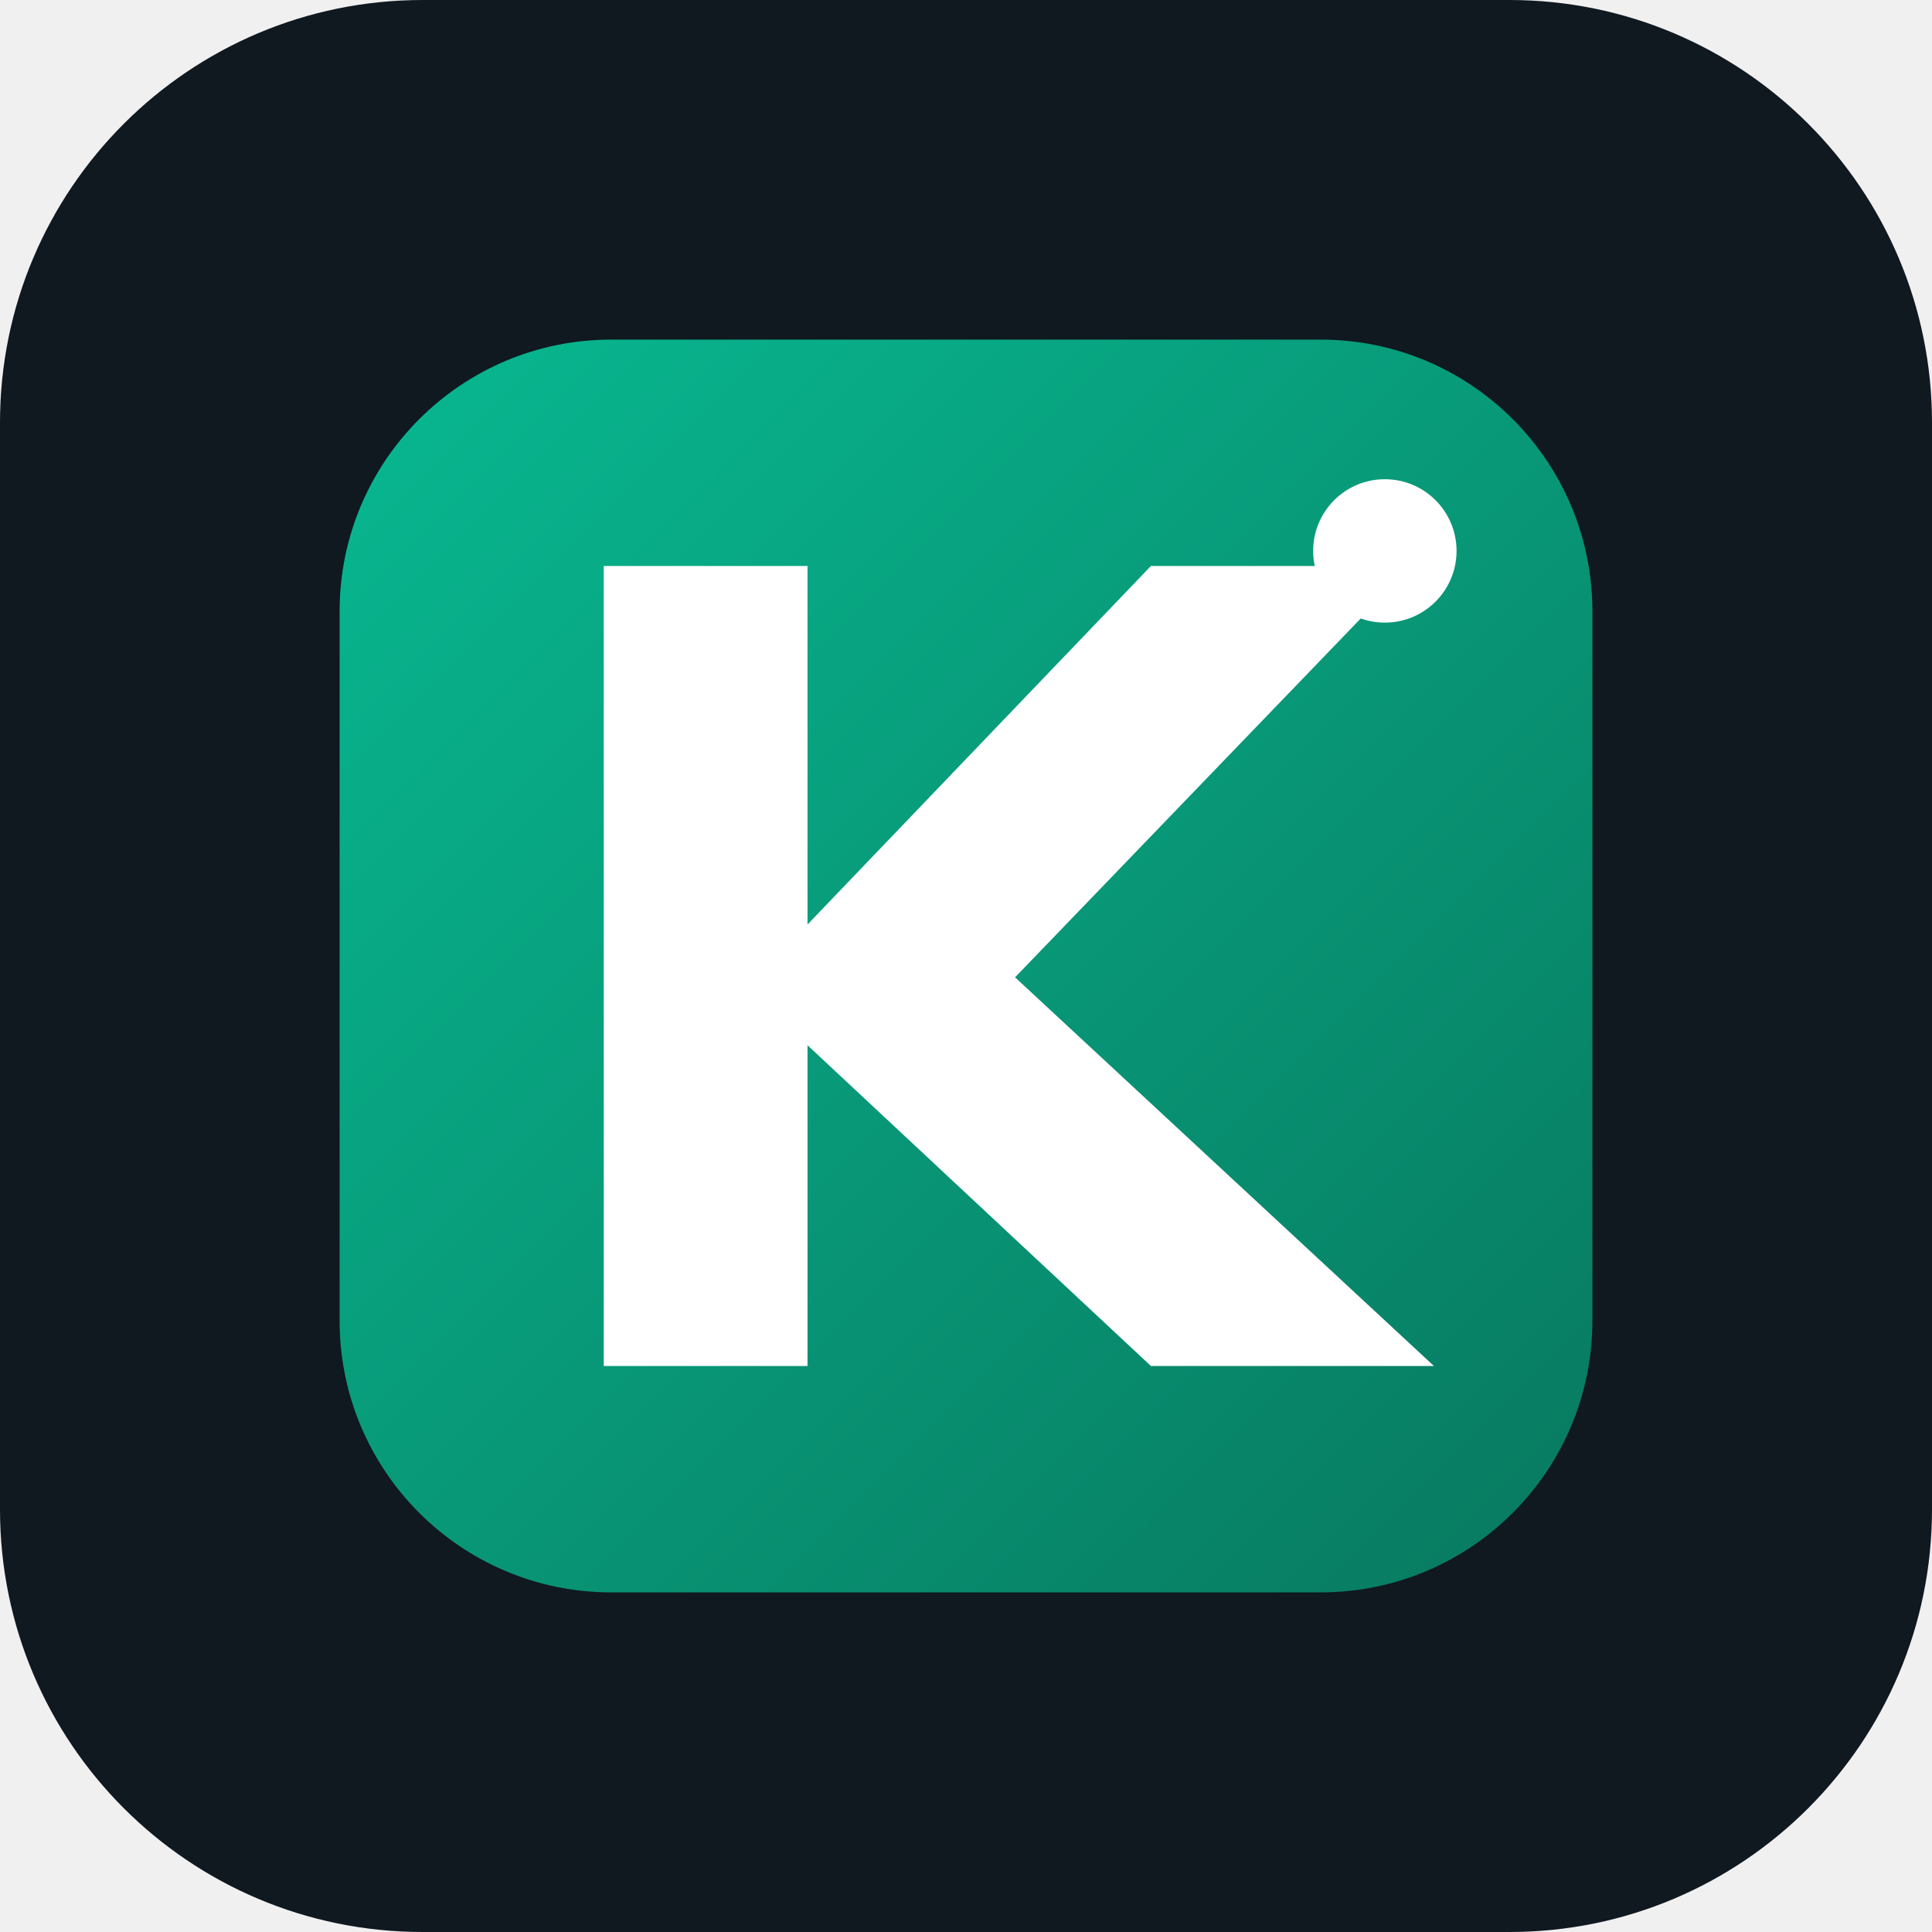
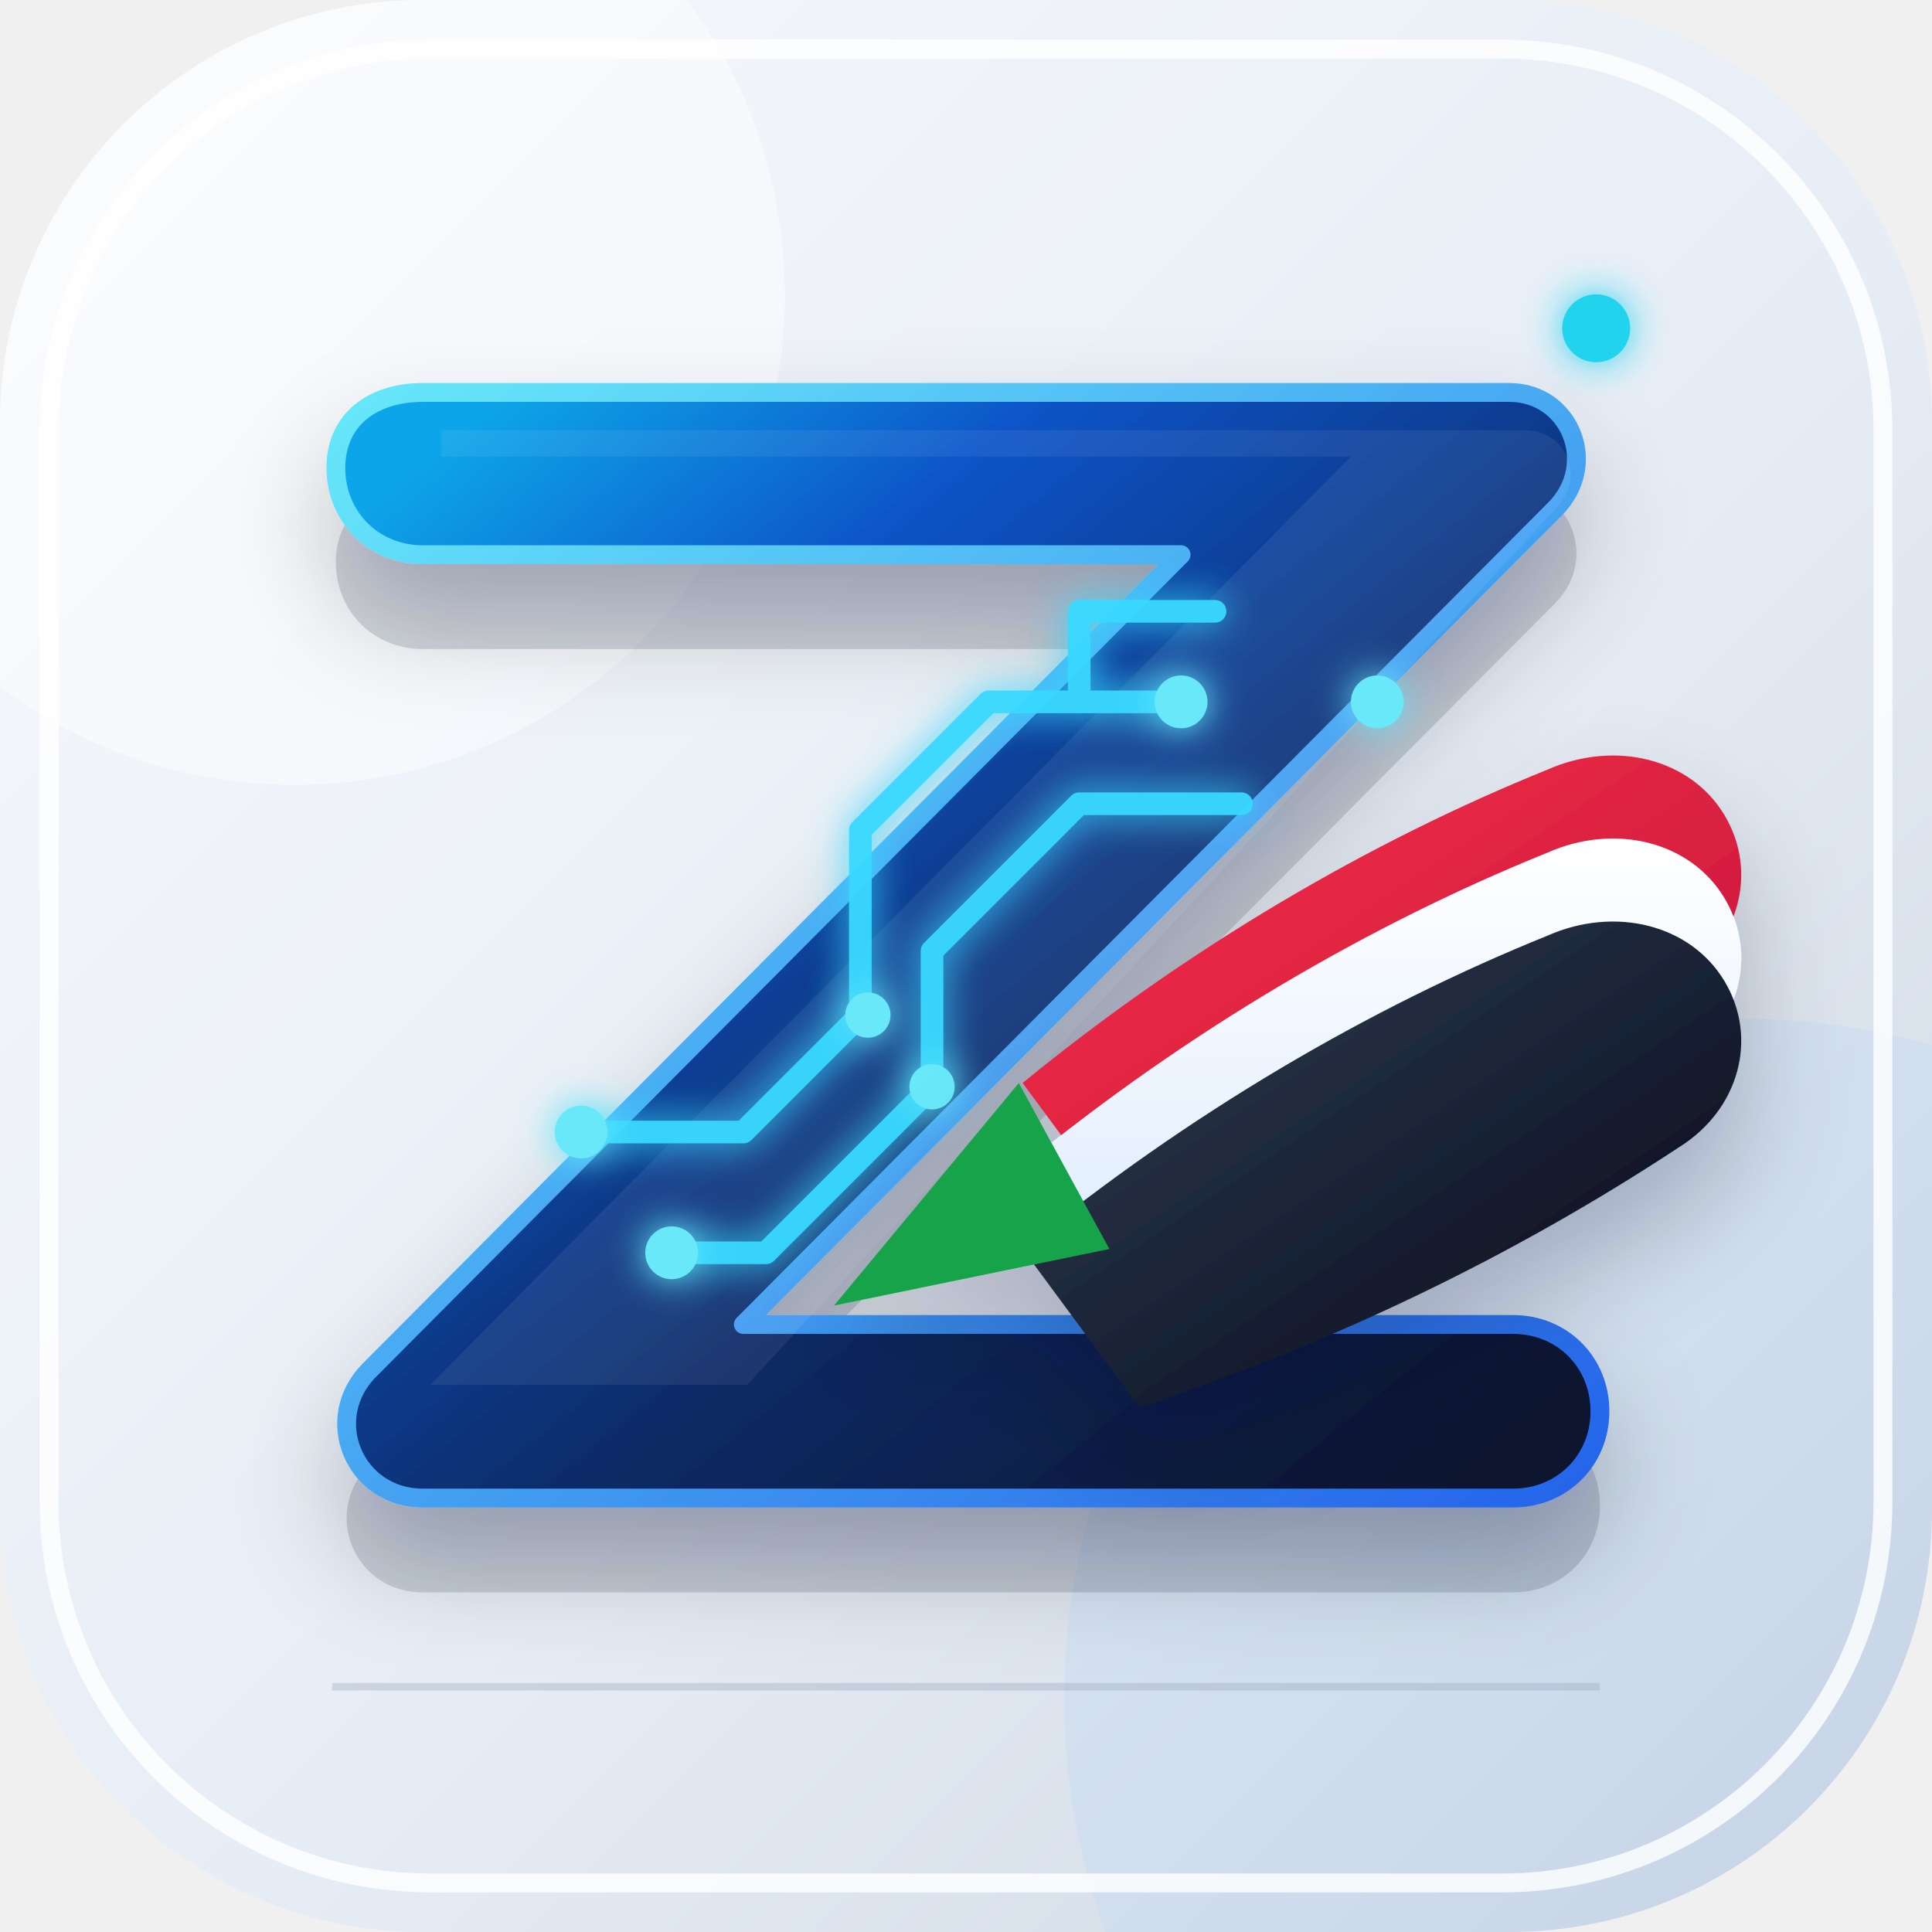
- <svg xmlns="http://www.w3.org/2000/svg" viewBox="0 0 512 512">
+ <svg xmlns="http://www.w3.org/2000/svg" viewBox="0 0 512 512" role="img" aria-labelledby="title desc">
  <defs>
-     <linearGradient id="g" x1="0" y1="0" x2="1" y2="1">
-       <stop stop-color="#08b991" />
-       <stop offset="1" stop-color="#08785f" />
+     <linearGradient id="bg" x1="0" y1="0" x2="1" y2="1">
+       <stop offset="0" stop-color="#f8fafc" />
+       <stop offset=".55" stop-color="#e7edf6" />
+       <stop offset="1" stop-color="#cbd5e1" />
    </linearGradient>
+     <linearGradient id="z" x1=".08" y1=".05" x2=".92" y2=".95">
+       <stop offset="0" stop-color="#0ea5e9" />
+       <stop offset=".24" stop-color="#0754c8" />
+       <stop offset=".62" stop-color="#102b67" />
+       <stop offset="1" stop-color="#07152f" />
+     </linearGradient>
+     <linearGradient id="edge" x1="0" y1="0" x2="1" y2="1">
+       <stop stop-color="#67e8f9" />
+       <stop offset="1" stop-color="#2563eb" />
+     </linearGradient>
+     <linearGradient id="red" x1="0" y1="0" x2="1" y2="1">
+       <stop stop-color="#fb3348" />
+       <stop offset="1" stop-color="#be123c" />
+     </linearGradient>
+     <linearGradient id="white" x1="0" y1="0" x2="0" y2="1">
+       <stop stop-color="#ffffff" />
+       <stop offset="1" stop-color="#dbeafe" />
+     </linearGradient>
+     <linearGradient id="black" x1="0" y1="0" x2="1" y2="1">
+       <stop stop-color="#334155" />
+       <stop offset="1" stop-color="#020617" />
+     </linearGradient>
+     <filter id="shadow" x="-25%" y="-25%" width="150%" height="160%">
+       <feDropShadow dx="0" dy="15" stdDeviation="14" flood-color="#0f172a" flood-opacity=".24" />
+     </filter>
+     <filter id="glow" x="-100%" y="-100%" width="300%" height="300%">
+       <feGaussianBlur stdDeviation="5" result="blur" />
+       <feMerge>
+         <feMergeNode in="blur" />
+         <feMergeNode in="SourceGraphic" />
+       </feMerge>
+     </filter>
+     <clipPath id="round">
+       <rect width="512" height="512" rx="112" />
+     </clipPath>
  </defs>
-   <rect width="512" height="512" rx="112" fill="#101820" />
-   <rect x="90" y="90" width="332" height="332" rx="72" fill="url(#g)" />
-   <path d="M160 150h54v95l91-95h69L269 259l111 103h-75l-91-85v85h-54z" fill="#fff" />
-   <circle cx="367" cy="146" r="19" fill="#fff" />
+   <g clip-path="url(#round)">
+     <rect width="512" height="512" fill="url(#bg)" />
+     <circle cx="78" cy="78" r="130" fill="#fff" opacity=".42" />
+     <circle cx="462" cy="450" r="180" fill="#93c5fd" opacity=".12" />
+     <rect x="13" y="13" width="486" height="486" rx="101" fill="none" stroke="#fff" stroke-opacity=".82" stroke-width="5" />
+     <path d="M112 119h288c16 0 24 19 12 31L197 366h204c13 0 23 10 23 23s-10 23-23 23H112c-18 0-27-21-14-34l215-216H112c-13 0-23-10-23-23s10-20 23-20Z" fill="#07152f" opacity=".15" transform="translate(0 10)" />
+     <path d="M112 104h288c16 0 24 19 12 31L197 351h204c13 0 23 10 23 23s-10 23-23 23H112c-18 0-27-21-14-34l215-216H112c-13 0-23-10-23-23s10-20 23-20Z" fill="url(#z)" stroke="url(#edge)" stroke-width="5" stroke-linejoin="round" filter="url(#shadow)" />
+     <path d="M117 121h241L114 367h84l215-233c7-8 2-20-9-20H117Z" fill="#fff" opacity=".07" />
+     <g fill="none" stroke="#38d9ff" stroke-width="6" stroke-linecap="round" stroke-linejoin="round" opacity=".96" filter="url(#glow)">
+       <path d="M154 300h43l31-31v-49l34-34h51" />
+       <path d="M178 332h25l44-44v-36l39-39h43" />
+       <path d="M286 186v-24h36" />
+     </g>
+     <g fill="#67e8f9" filter="url(#glow)">
+       <circle cx="154" cy="300" r="7" />
+       <circle cx="178" cy="332" r="7" />
+       <circle cx="313" cy="186" r="7" />
+       <circle cx="365" cy="186" r="7" />
+       <circle cx="230" cy="269" r="6" />
+       <circle cx="247" cy="288" r="6" />
+     </g>
+     <g filter="url(#shadow)">
+       <path d="M271 287c44-36 92-64 139-83 18-8 38-3 47 12 9 15 4 34-12 44-44 29-92 52-143 69l-31-42Z" fill="url(#red)" />
+       <path d="M271 287c44-36 92-64 139-83 18-8 38-3 47 12 9 15 4 34-12 44-44 29-92 52-143 69l-31-42Z" fill="url(#white)" transform="translate(0 22)" />
+       <path d="M271 287c44-36 92-64 139-83 18-8 38-3 47 12 9 15 4 34-12 44-44 29-92 52-143 69l-31-42Z" fill="url(#black)" transform="translate(0 44)" />
+       <path d="M270 287 221 346l73-15-24-44Z" fill="#16a34a" />
+     </g>
+     <path d="M88 447h336" stroke="#94a3b8" stroke-opacity=".35" stroke-width="2" />
+     <circle cx="423" cy="87" r="9" fill="#22d3ee" filter="url(#glow)" />
+   </g>
</svg>
